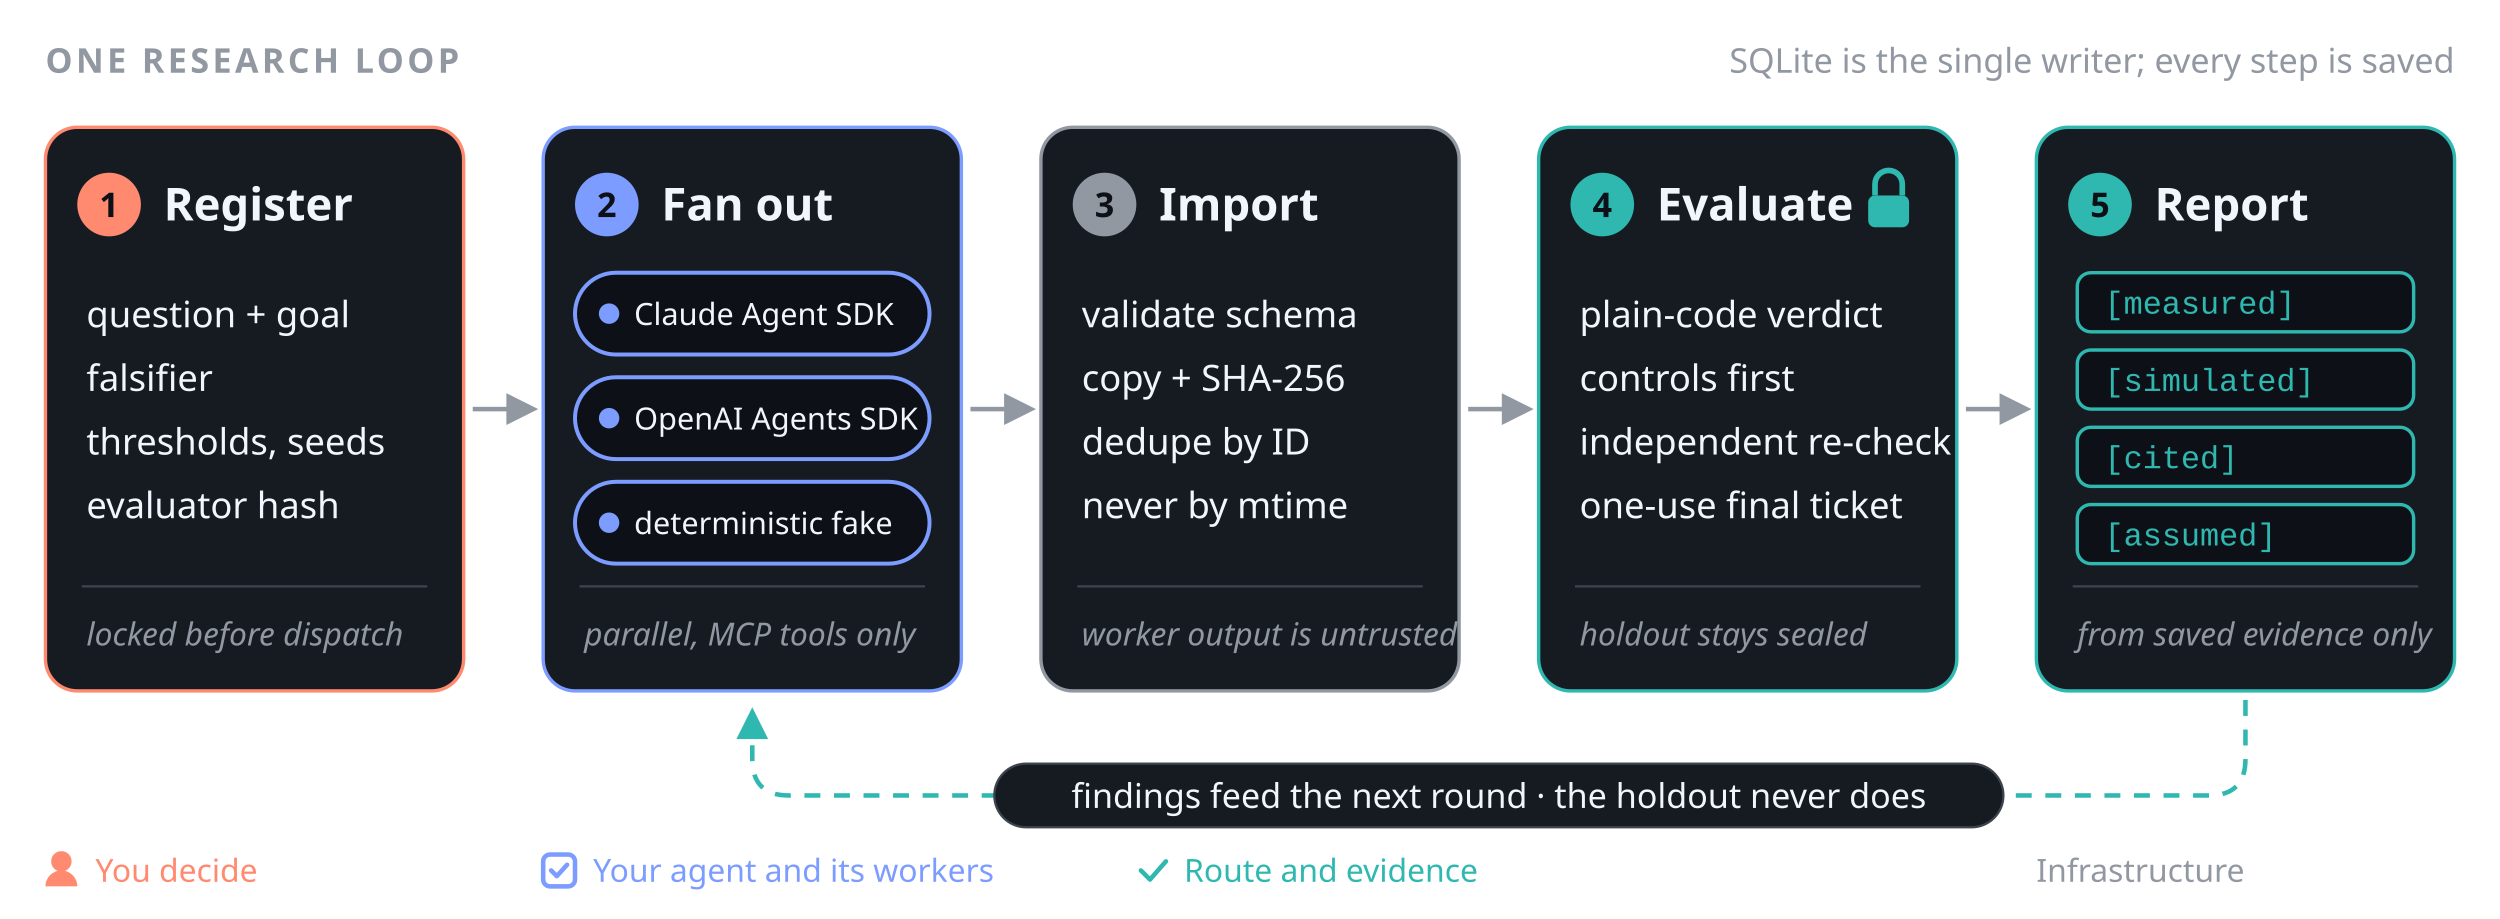
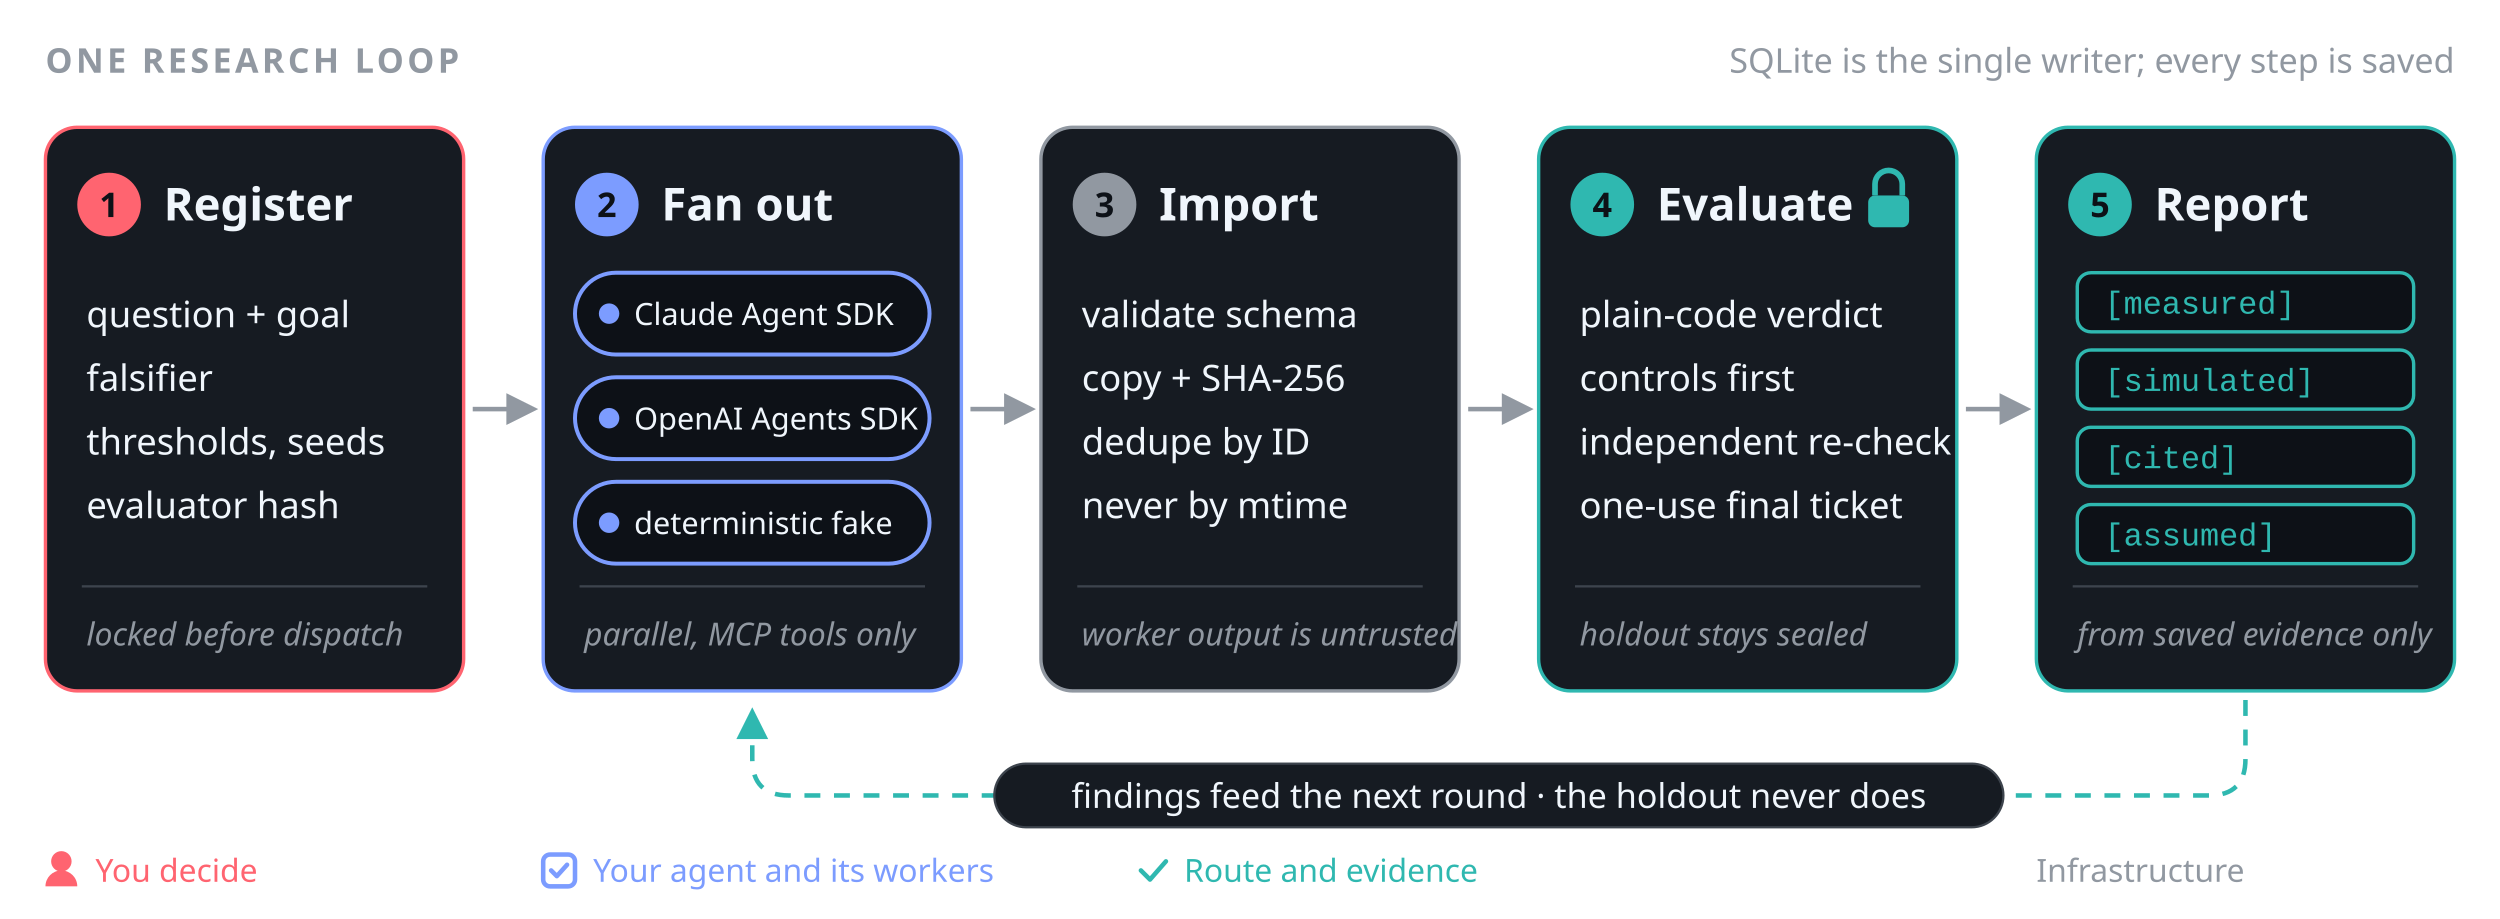
<svg xmlns="http://www.w3.org/2000/svg" viewBox="0 0 1100 404" width="1100" height="404" role="img" aria-labelledby="title desc">
  <defs>
    <marker id="arrow" viewBox="0 0 10 10" refX="8" refY="5" markerWidth="7" markerHeight="7" orient="auto-start-reverse">
      <path d="M0,0 L10,5 L0,10 z" fill="#9198a1" />
    </marker>
    <marker id="arrow-accent" viewBox="0 0 10 10" refX="8" refY="5" markerWidth="7" markerHeight="7" orient="auto-start-reverse">
      <path d="M0,0 L10,5 L0,10 z" fill="#2fb8b0" />
    </marker>
  </defs>
-   <rect x="20" y="56" width="184" height="248" rx="14" fill="#161b22" stroke="#ff8a70" stroke-width="1.5" />
-   <circle cx="48" cy="90" r="14" fill="#ff8a70" />
+   <rect x="20" y="56" width="184" height="248" rx="14" fill="#161b22" stroke="#ff6470" stroke-width="1.5" />
+   <circle cx="48" cy="90" r="14" fill="#ff6470" />
  <text x="48" y="95.5" text-anchor="middle" font-family="-apple-system,BlinkMacSystemFont,'Segoe UI','Noto Sans',Helvetica,Arial,sans-serif" font-size="15" font-weight="700" fill="#0d1117">1</text>
  <text x="72" y="97" font-family="-apple-system,BlinkMacSystemFont,'Segoe UI','Noto Sans',Helvetica,Arial,sans-serif" font-size="20" font-weight="700" fill="#f0f6fc">Register</text>
  <text x="38" y="144" font-family="-apple-system,BlinkMacSystemFont,'Segoe UI','Noto Sans',Helvetica,Arial,sans-serif" font-size="16" fill="#f0f6fc">question + goal</text>
  <text x="38" y="172" font-family="-apple-system,BlinkMacSystemFont,'Segoe UI','Noto Sans',Helvetica,Arial,sans-serif" font-size="16" fill="#f0f6fc">falsifier</text>
  <text x="38" y="200" font-family="-apple-system,BlinkMacSystemFont,'Segoe UI','Noto Sans',Helvetica,Arial,sans-serif" font-size="16" fill="#f0f6fc">thresholds, seeds</text>
  <text x="38" y="228" font-family="-apple-system,BlinkMacSystemFont,'Segoe UI','Noto Sans',Helvetica,Arial,sans-serif" font-size="16" fill="#f0f6fc">evaluator hash</text>
  <line x1="36" y1="258" x2="188" y2="258" stroke="#3d444d" stroke-width="1" />
  <text x="38" y="284" font-family="-apple-system,BlinkMacSystemFont,'Segoe UI','Noto Sans',Helvetica,Arial,sans-serif" font-size="14" font-style="italic" fill="#9198a1">locked before dispatch</text>
  <rect x="239" y="56" width="184" height="248" rx="14" fill="#161b22" stroke="#7c9cff" stroke-width="1.5" />
  <circle cx="267" cy="90" r="14" fill="#7c9cff" />
  <text x="267" y="95.5" text-anchor="middle" font-family="-apple-system,BlinkMacSystemFont,'Segoe UI','Noto Sans',Helvetica,Arial,sans-serif" font-size="15" font-weight="700" fill="#0d1117">2</text>
  <text x="291" y="97" font-family="-apple-system,BlinkMacSystemFont,'Segoe UI','Noto Sans',Helvetica,Arial,sans-serif" font-size="20" font-weight="700" fill="#f0f6fc">Fan out</text>
  <line x1="255" y1="258" x2="407" y2="258" stroke="#3d444d" stroke-width="1" />
  <text x="257" y="284" font-family="-apple-system,BlinkMacSystemFont,'Segoe UI','Noto Sans',Helvetica,Arial,sans-serif" font-size="14" font-style="italic" fill="#9198a1">parallel, MCP tools only</text>
  <rect x="253" y="120" width="156" height="36" rx="18" fill="#0d1117" stroke="#7c9cff" stroke-width="1.75" />
  <circle cx="268" cy="138" r="4.5" fill="#7c9cff" />
  <text x="279" y="143" font-family="-apple-system,BlinkMacSystemFont,'Segoe UI','Noto Sans',Helvetica,Arial,sans-serif" font-size="13.5" fill="#f0f6fc">Claude Agent SDK</text>
  <rect x="253" y="166" width="156" height="36" rx="18" fill="#0d1117" stroke="#7c9cff" stroke-width="1.75" />
  <circle cx="268" cy="184" r="4.5" fill="#7c9cff" />
  <text x="279" y="189" font-family="-apple-system,BlinkMacSystemFont,'Segoe UI','Noto Sans',Helvetica,Arial,sans-serif" font-size="13.5" fill="#f0f6fc">OpenAI Agents SDK</text>
  <rect x="253" y="212" width="156" height="36" rx="18" fill="#0d1117" stroke="#7c9cff" stroke-width="1.75" />
  <circle cx="268" cy="230" r="4.5" fill="#7c9cff" />
  <text x="279" y="235" font-family="-apple-system,BlinkMacSystemFont,'Segoe UI','Noto Sans',Helvetica,Arial,sans-serif" font-size="13.5" fill="#f0f6fc">deterministic fake</text>
  <rect x="458" y="56" width="184" height="248" rx="14" fill="#161b22" stroke="#9198a1" stroke-width="1.5" />
  <circle cx="486" cy="90" r="14" fill="#9198a1" />
  <text x="486" y="95.5" text-anchor="middle" font-family="-apple-system,BlinkMacSystemFont,'Segoe UI','Noto Sans',Helvetica,Arial,sans-serif" font-size="15" font-weight="700" fill="#0d1117">3</text>
  <text x="510" y="97" font-family="-apple-system,BlinkMacSystemFont,'Segoe UI','Noto Sans',Helvetica,Arial,sans-serif" font-size="20" font-weight="700" fill="#f0f6fc">Import</text>
  <text x="476" y="144" font-family="-apple-system,BlinkMacSystemFont,'Segoe UI','Noto Sans',Helvetica,Arial,sans-serif" font-size="16" fill="#f0f6fc">validate schema</text>
  <text x="476" y="172" font-family="-apple-system,BlinkMacSystemFont,'Segoe UI','Noto Sans',Helvetica,Arial,sans-serif" font-size="16" fill="#f0f6fc">copy + SHA-256</text>
  <text x="476" y="200" font-family="-apple-system,BlinkMacSystemFont,'Segoe UI','Noto Sans',Helvetica,Arial,sans-serif" font-size="16" fill="#f0f6fc">dedupe by ID</text>
  <text x="476" y="228" font-family="-apple-system,BlinkMacSystemFont,'Segoe UI','Noto Sans',Helvetica,Arial,sans-serif" font-size="16" fill="#f0f6fc">never by mtime</text>
  <line x1="474" y1="258" x2="626" y2="258" stroke="#3d444d" stroke-width="1" />
  <text x="476" y="284" font-family="-apple-system,BlinkMacSystemFont,'Segoe UI','Noto Sans',Helvetica,Arial,sans-serif" font-size="14" font-style="italic" fill="#9198a1">worker output is untrusted</text>
  <rect x="677" y="56" width="184" height="248" rx="14" fill="#161b22" stroke="#2fb8b0" stroke-width="1.5" />
  <circle cx="705" cy="90" r="14" fill="#2fb8b0" />
  <text x="705" y="95.5" text-anchor="middle" font-family="-apple-system,BlinkMacSystemFont,'Segoe UI','Noto Sans',Helvetica,Arial,sans-serif" font-size="15" font-weight="700" fill="#0d1117">4</text>
  <text x="729" y="97" font-family="-apple-system,BlinkMacSystemFont,'Segoe UI','Noto Sans',Helvetica,Arial,sans-serif" font-size="20" font-weight="700" fill="#f0f6fc">Evaluate</text>
  <text x="695" y="144" font-family="-apple-system,BlinkMacSystemFont,'Segoe UI','Noto Sans',Helvetica,Arial,sans-serif" font-size="16" fill="#f0f6fc">plain-code verdict</text>
  <text x="695" y="172" font-family="-apple-system,BlinkMacSystemFont,'Segoe UI','Noto Sans',Helvetica,Arial,sans-serif" font-size="16" fill="#f0f6fc">controls first</text>
  <text x="695" y="200" font-family="-apple-system,BlinkMacSystemFont,'Segoe UI','Noto Sans',Helvetica,Arial,sans-serif" font-size="16" fill="#f0f6fc">independent re-check</text>
  <text x="695" y="228" font-family="-apple-system,BlinkMacSystemFont,'Segoe UI','Noto Sans',Helvetica,Arial,sans-serif" font-size="16" fill="#f0f6fc">one-use final ticket</text>
  <line x1="693" y1="258" x2="845" y2="258" stroke="#3d444d" stroke-width="1" />
  <text x="695" y="284" font-family="-apple-system,BlinkMacSystemFont,'Segoe UI','Noto Sans',Helvetica,Arial,sans-serif" font-size="14" font-style="italic" fill="#9198a1">holdout stays sealed</text>
  <path d="M825,86 v-5 a6,6 0 0 1 12,0 v5" fill="none" stroke="#2fb8b0" stroke-width="2.5" />
  <rect x="822" y="86" width="18" height="14" rx="3" fill="#2fb8b0" />
  <rect x="896" y="56" width="184" height="248" rx="14" fill="#161b22" stroke="#2fb8b0" stroke-width="1.5" />
  <circle cx="924" cy="90" r="14" fill="#2fb8b0" />
  <text x="924" y="95.5" text-anchor="middle" font-family="-apple-system,BlinkMacSystemFont,'Segoe UI','Noto Sans',Helvetica,Arial,sans-serif" font-size="15" font-weight="700" fill="#0d1117">5</text>
  <text x="948" y="97" font-family="-apple-system,BlinkMacSystemFont,'Segoe UI','Noto Sans',Helvetica,Arial,sans-serif" font-size="20" font-weight="700" fill="#f0f6fc">Report</text>
  <line x1="912" y1="258" x2="1064" y2="258" stroke="#3d444d" stroke-width="1" />
  <text x="914" y="284" font-family="-apple-system,BlinkMacSystemFont,'Segoe UI','Noto Sans',Helvetica,Arial,sans-serif" font-size="14" font-style="italic" fill="#9198a1">from saved evidence only</text>
  <rect x="914" y="120" width="148" height="26" rx="6" fill="#0d1117" stroke="#2fb8b0" stroke-width="1.5" />
  <text x="926" y="138" font-family="ui-monospace,SFMono-Regular,'SF Mono',Menlo,Consolas,'Liberation Mono',monospace" font-size="14" fill="#2fb8b0">[measured]</text>
  <rect x="914" y="154" width="148" height="26" rx="6" fill="#0d1117" stroke="#2fb8b0" stroke-width="1.5" />
  <text x="926" y="172" font-family="ui-monospace,SFMono-Regular,'SF Mono',Menlo,Consolas,'Liberation Mono',monospace" font-size="14" fill="#2fb8b0">[simulated]</text>
  <rect x="914" y="188" width="148" height="26" rx="6" fill="#0d1117" stroke="#2fb8b0" stroke-width="1.5" />
  <text x="926" y="206" font-family="ui-monospace,SFMono-Regular,'SF Mono',Menlo,Consolas,'Liberation Mono',monospace" font-size="14" fill="#2fb8b0">[cited]</text>
  <rect x="914" y="222" width="148" height="26" rx="6" fill="#0d1117" stroke="#2fb8b0" stroke-width="1.5" />
  <text x="926" y="240" font-family="ui-monospace,SFMono-Regular,'SF Mono',Menlo,Consolas,'Liberation Mono',monospace" font-size="14" fill="#2fb8b0">[assumed]</text>
  <line x1="208" y1="180" x2="234" y2="180" stroke="#9198a1" stroke-width="2" marker-end="url(#arrow)" />
  <line x1="427" y1="180" x2="453" y2="180" stroke="#9198a1" stroke-width="2" marker-end="url(#arrow)" />
  <line x1="646" y1="180" x2="672" y2="180" stroke="#9198a1" stroke-width="2" marker-end="url(#arrow)" />
  <line x1="865" y1="180" x2="891" y2="180" stroke="#9198a1" stroke-width="2" marker-end="url(#arrow)" />
  <path d="M988,308 V334 Q988,350 972,350 H347 Q331,350 331,334 V314" fill="none" stroke="#2fb8b0" stroke-width="2" stroke-dasharray="7 6" marker-end="url(#arrow-accent)" />
  <rect x="437.5" y="336" width="444" height="28" rx="14" fill="#161b22" stroke="#3d444d" stroke-width="1" />
  <text x="659.5" y="355.5" text-anchor="middle" font-family="-apple-system,BlinkMacSystemFont,'Segoe UI','Noto Sans',Helvetica,Arial,sans-serif" font-size="15" fill="#f0f6fc">findings feed the next round · the holdout never does</text>
  <text x="20" y="32" font-family="-apple-system,BlinkMacSystemFont,'Segoe UI','Noto Sans',Helvetica,Arial,sans-serif" font-size="15" font-weight="600" letter-spacing="1.5" fill="#9198a1">ONE RESEARCH LOOP</text>
  <text x="1080" y="32" text-anchor="end" font-family="-apple-system,BlinkMacSystemFont,'Segoe UI','Noto Sans',Helvetica,Arial,sans-serif" font-size="15" fill="#9198a1">SQLite is the single writer; every step is saved</text>
-   <circle cx="27" cy="379" r="4.5" fill="#ff8a70" />
-   <path d="M20,390 a7,7 0 0 1 14,0 z" fill="#ff8a70" />
-   <text x="42" y="388" font-family="-apple-system,BlinkMacSystemFont,'Segoe UI','Noto Sans',Helvetica,Arial,sans-serif" font-size="14" fill="#ff8a70">You decide</text>
+   <circle cx="27" cy="379" r="4.5" fill="#ff6470" />
+   <path d="M20,390 a7,7 0 0 1 14,0 z" fill="#ff6470" />
+   <text x="42" y="388" font-family="-apple-system,BlinkMacSystemFont,'Segoe UI','Noto Sans',Helvetica,Arial,sans-serif" font-size="14" fill="#ff6470">You decide</text>
  <rect x="239" y="376" width="14" height="14" rx="3" fill="none" stroke="#7c9cff" stroke-width="2" />
  <path d="M242.5,383 l2.5,2.5 l4.5,-5" fill="none" stroke="#7c9cff" stroke-width="2" stroke-linecap="round" stroke-linejoin="round" />
  <text x="261" y="388" font-family="-apple-system,BlinkMacSystemFont,'Segoe UI','Noto Sans',Helvetica,Arial,sans-serif" font-size="14" fill="#7c9cff">Your agent and its workers</text>
  <path d="M502,383 l4,4 l7,-8" fill="none" stroke="#2fb8b0" stroke-width="2" stroke-linecap="round" stroke-linejoin="round" />
  <text x="521" y="388" font-family="-apple-system,BlinkMacSystemFont,'Segoe UI','Noto Sans',Helvetica,Arial,sans-serif" font-size="14" fill="#2fb8b0">Route and evidence</text>
  <text x="896" y="388" font-family="-apple-system,BlinkMacSystemFont,'Segoe UI','Noto Sans',Helvetica,Arial,sans-serif" font-size="14" fill="#9198a1">Infrastructure</text>
</svg>
